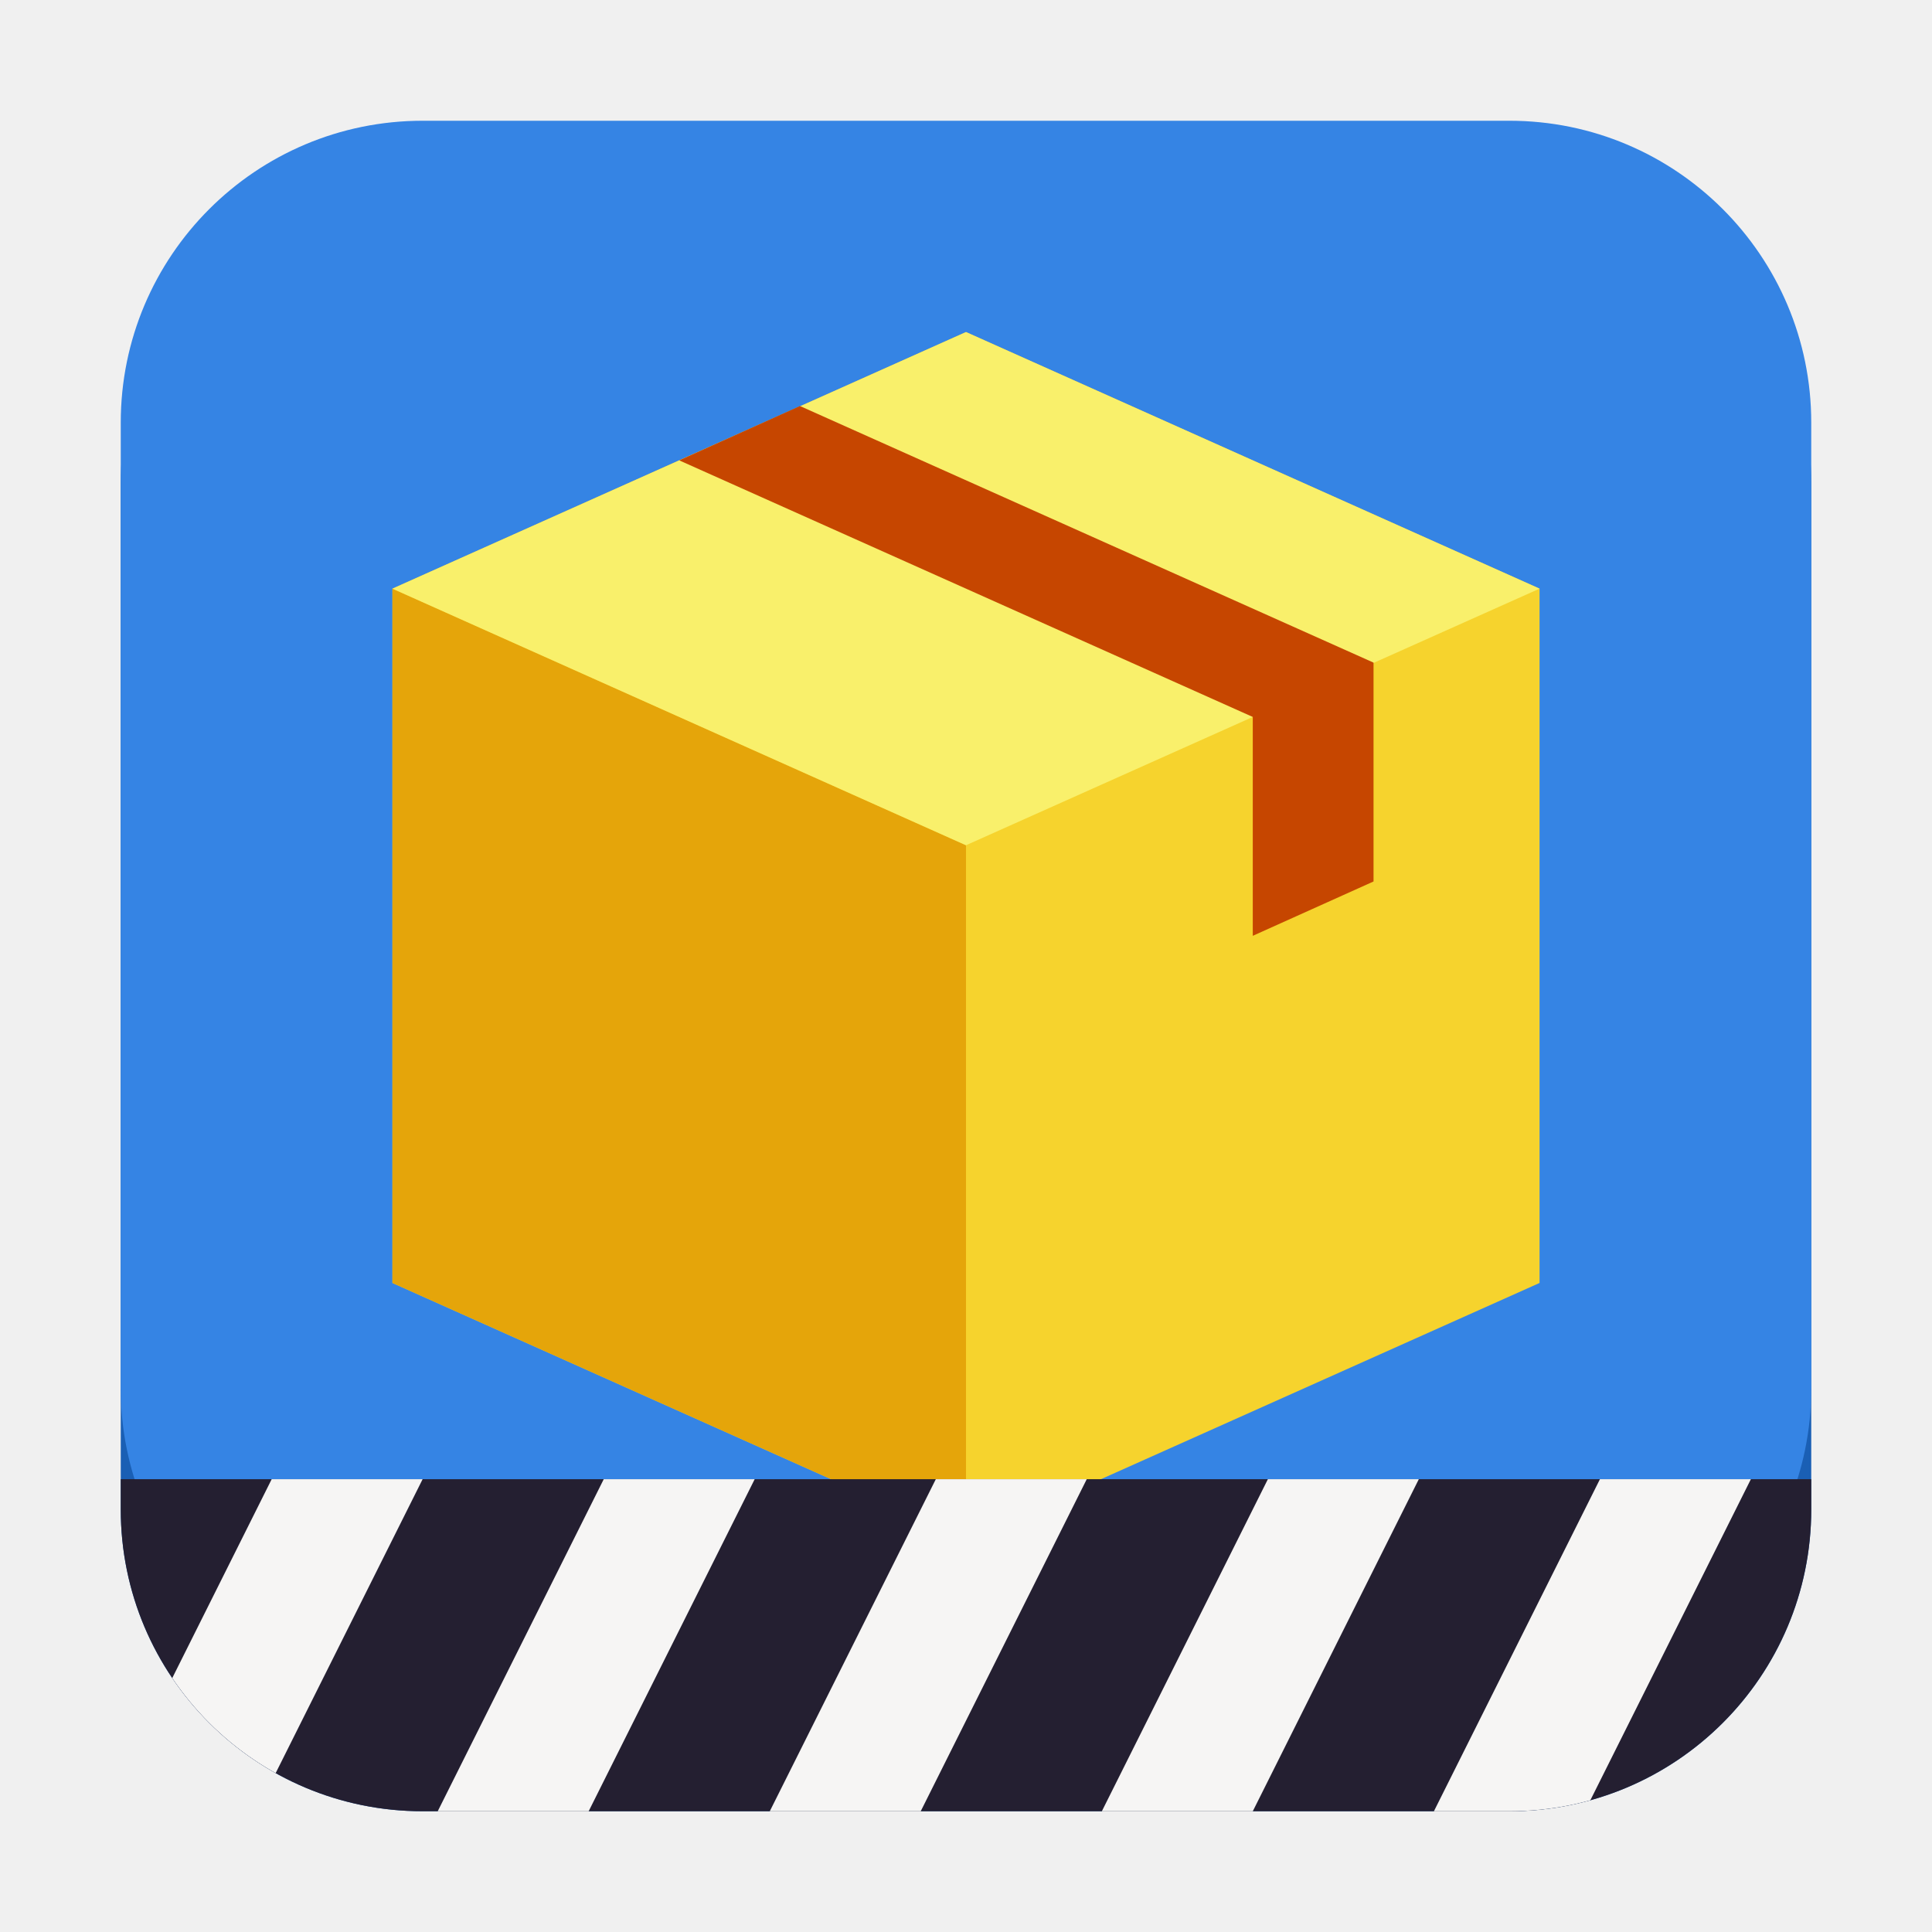
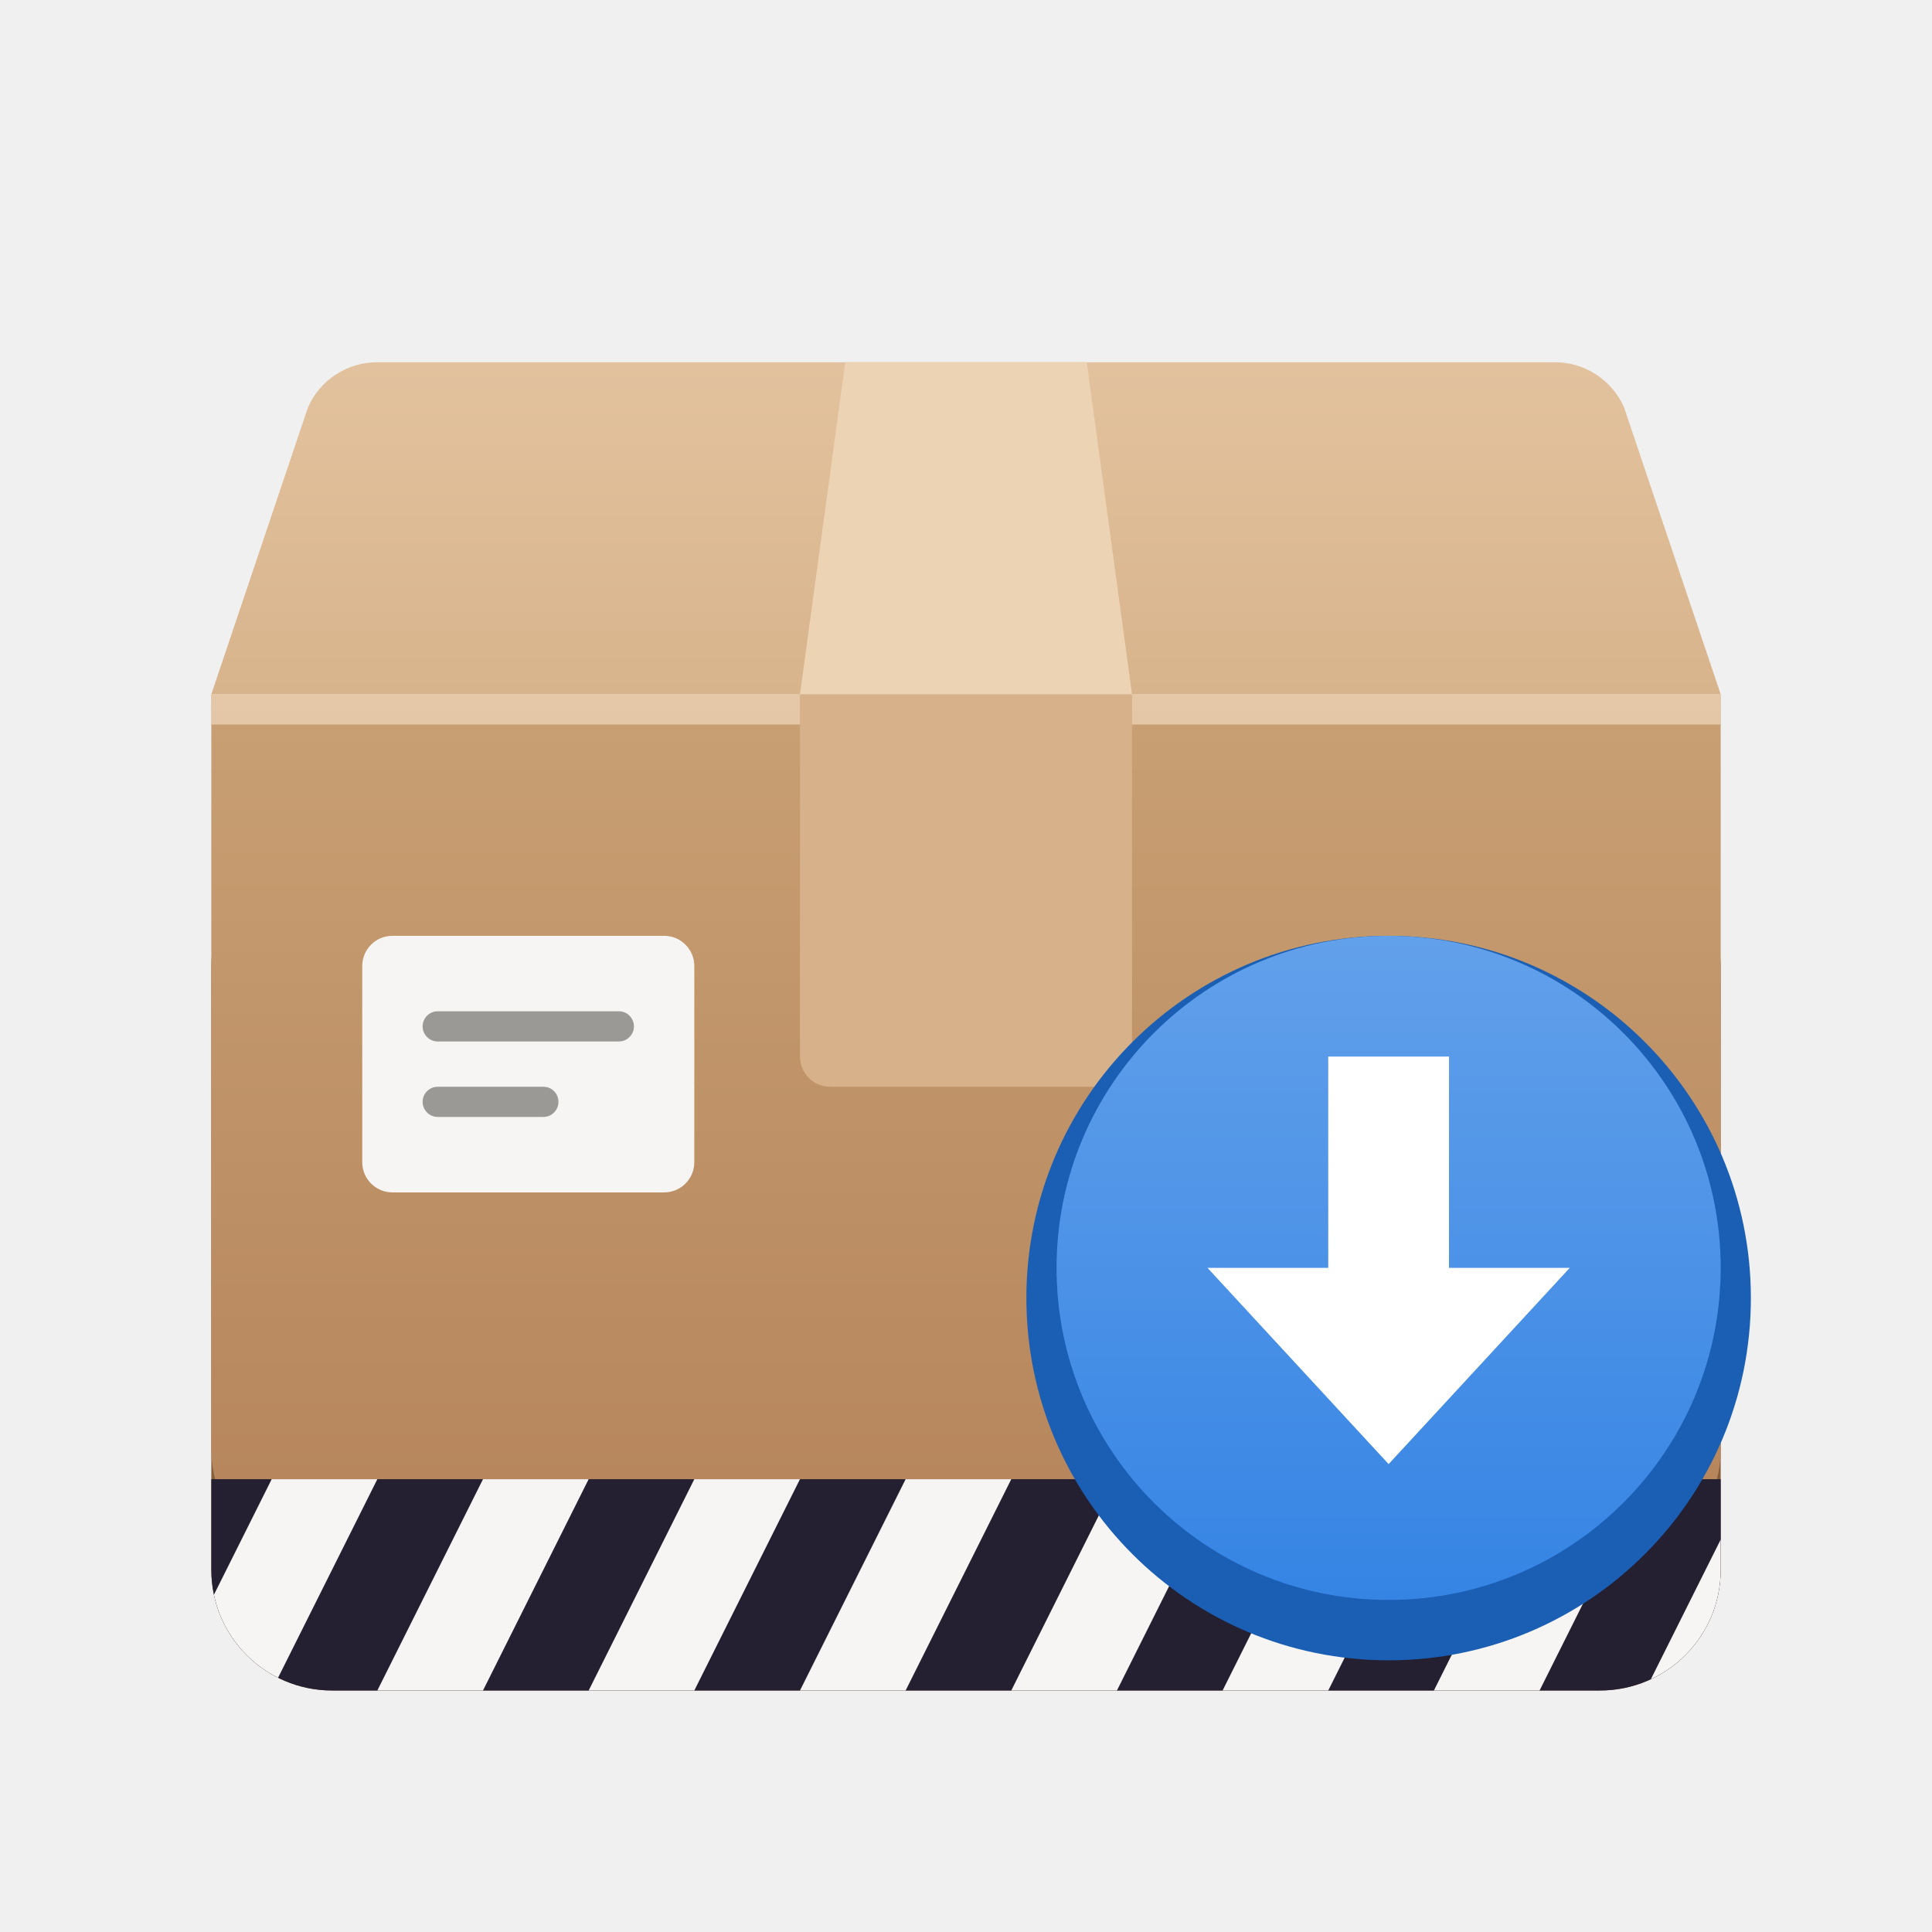
<svg xmlns="http://www.w3.org/2000/svg" width="128" height="128" viewBox="0 0 128 128">
-   <rect x="8" y="12" width="112" height="108" rx="20" fill="#1a5fb4" />
-   <rect x="8" y="8" width="112" height="104" rx="20" fill="#3584e4" />
-   <path fill="#f6d32d" d="M64 22 26 39v46l38 17 38-17V39z" />
-   <path fill="#e5a50a" d="M64 56v46L26 85V39z" />
-   <path fill="#f9f06b" d="M64 22 26 39l38 17 38-17z" />
-   <path fill="#c64600" d="m45 30.5 38 17V62l8-3.6V43.9l-38-17z" />
-   <clipPath id="c">
-     <rect x="8" y="8" width="112" height="112" rx="20" />
+   <defs>
+     <linearGradient id="front" x1="0" y1="46" x2="0" y2="104" gradientUnits="userSpaceOnUse">
+       <stop offset="0" stop-color="#c8a073" />
+       <stop offset="1" stop-color="#b5835a" />
+     </linearGradient>
+     <linearGradient id="lid" x1="0" y1="24" x2="0" y2="46" gradientUnits="userSpaceOnUse">
+       <stop offset="0" stop-color="#e2c29e" />
+       <stop offset="1" stop-color="#d8b48c" />
+     </linearGradient>
+     <linearGradient id="badge" x1="0" y1="62" x2="0" y2="106" gradientUnits="userSpaceOnUse">
+       <stop offset="0" stop-color="#62a0ea" />
+       <stop offset="1" stop-color="#3584e4" />
+     </linearGradient>
+   </defs>
+   <rect x="14" y="56" width="100" height="56" rx="8" fill="#865e3c" />
+   <path d="M14 46h100v50a8 8 0 0 1-8 8H22a8 8 0 0 1-8-8z" fill="url(#front)" />
+   <path d="M25 24h78a5 5 0 0 1 4.6 3l6.4 19H14l6.4-19a5 5 0 0 1 4.6-3z" fill="url(#lid)" />
+   <path d="M14 46h100v2H14z" fill="#f0d9bd" opacity="0.7" />
+   <path d="M56 24h16l3 22H53z" fill="#ecd3b4" />
+   <path d="M53 46h22v24a2 2 0 0 1-2 2H55a2 2 0 0 1-2-2z" fill="#d6b18a" />
+   <rect x="24" y="62" width="22" height="17" rx="2" fill="#f6f5f4" />
+   <rect x="28" y="67" width="14" height="2" rx="1" fill="#9a9996" />
+   <rect x="28" y="72" width="9" height="2" rx="1" fill="#9a9996" />
+   <clipPath id="base">
+     <path d="M14 98h100v6a8 8 0 0 1-8 8H22a8 8 0 0 1-8-8z" />
  </clipPath>
-   <g clip-path="url(#c)">
-     <path fill="#241f31" d="M8 98h112v22H8z" />
-     <path fill="#f6f5f4" d="m18 98-11 22h10l11-22zm22 0-11 22h10l11-22zm22 0-11 22h10l11-22zm22 0-11 22h10l11-22zm22 0-11 22h10l11-22zm22 0-11 22h10l11-22z" />
+   <g clip-path="url(#base)">
+     <path d="M14 98h100v14H14z" fill="#241f31" />
+     <path fill="#f6f5f4" d="m18 98-7 14h7l7-14zm14 0-7 14h7l7-14zm14 0-7 14h7l7-14zm14 0-7 14h7l7-14zm14 0-7 14h7l7-14zm14 0-7 14h7l7-14zm14 0-7 14h7l7-14zm14 0-7 14h7l7-14z" />
  </g>
+   <circle cx="92" cy="86" r="24" fill="#1a5fb4" />
+   <circle cx="92" cy="84" r="22" fill="url(#badge)" />
+   <path d="M88 70h8v14h8l-12 13-12-13h8z" fill="#ffffff" />
</svg>
